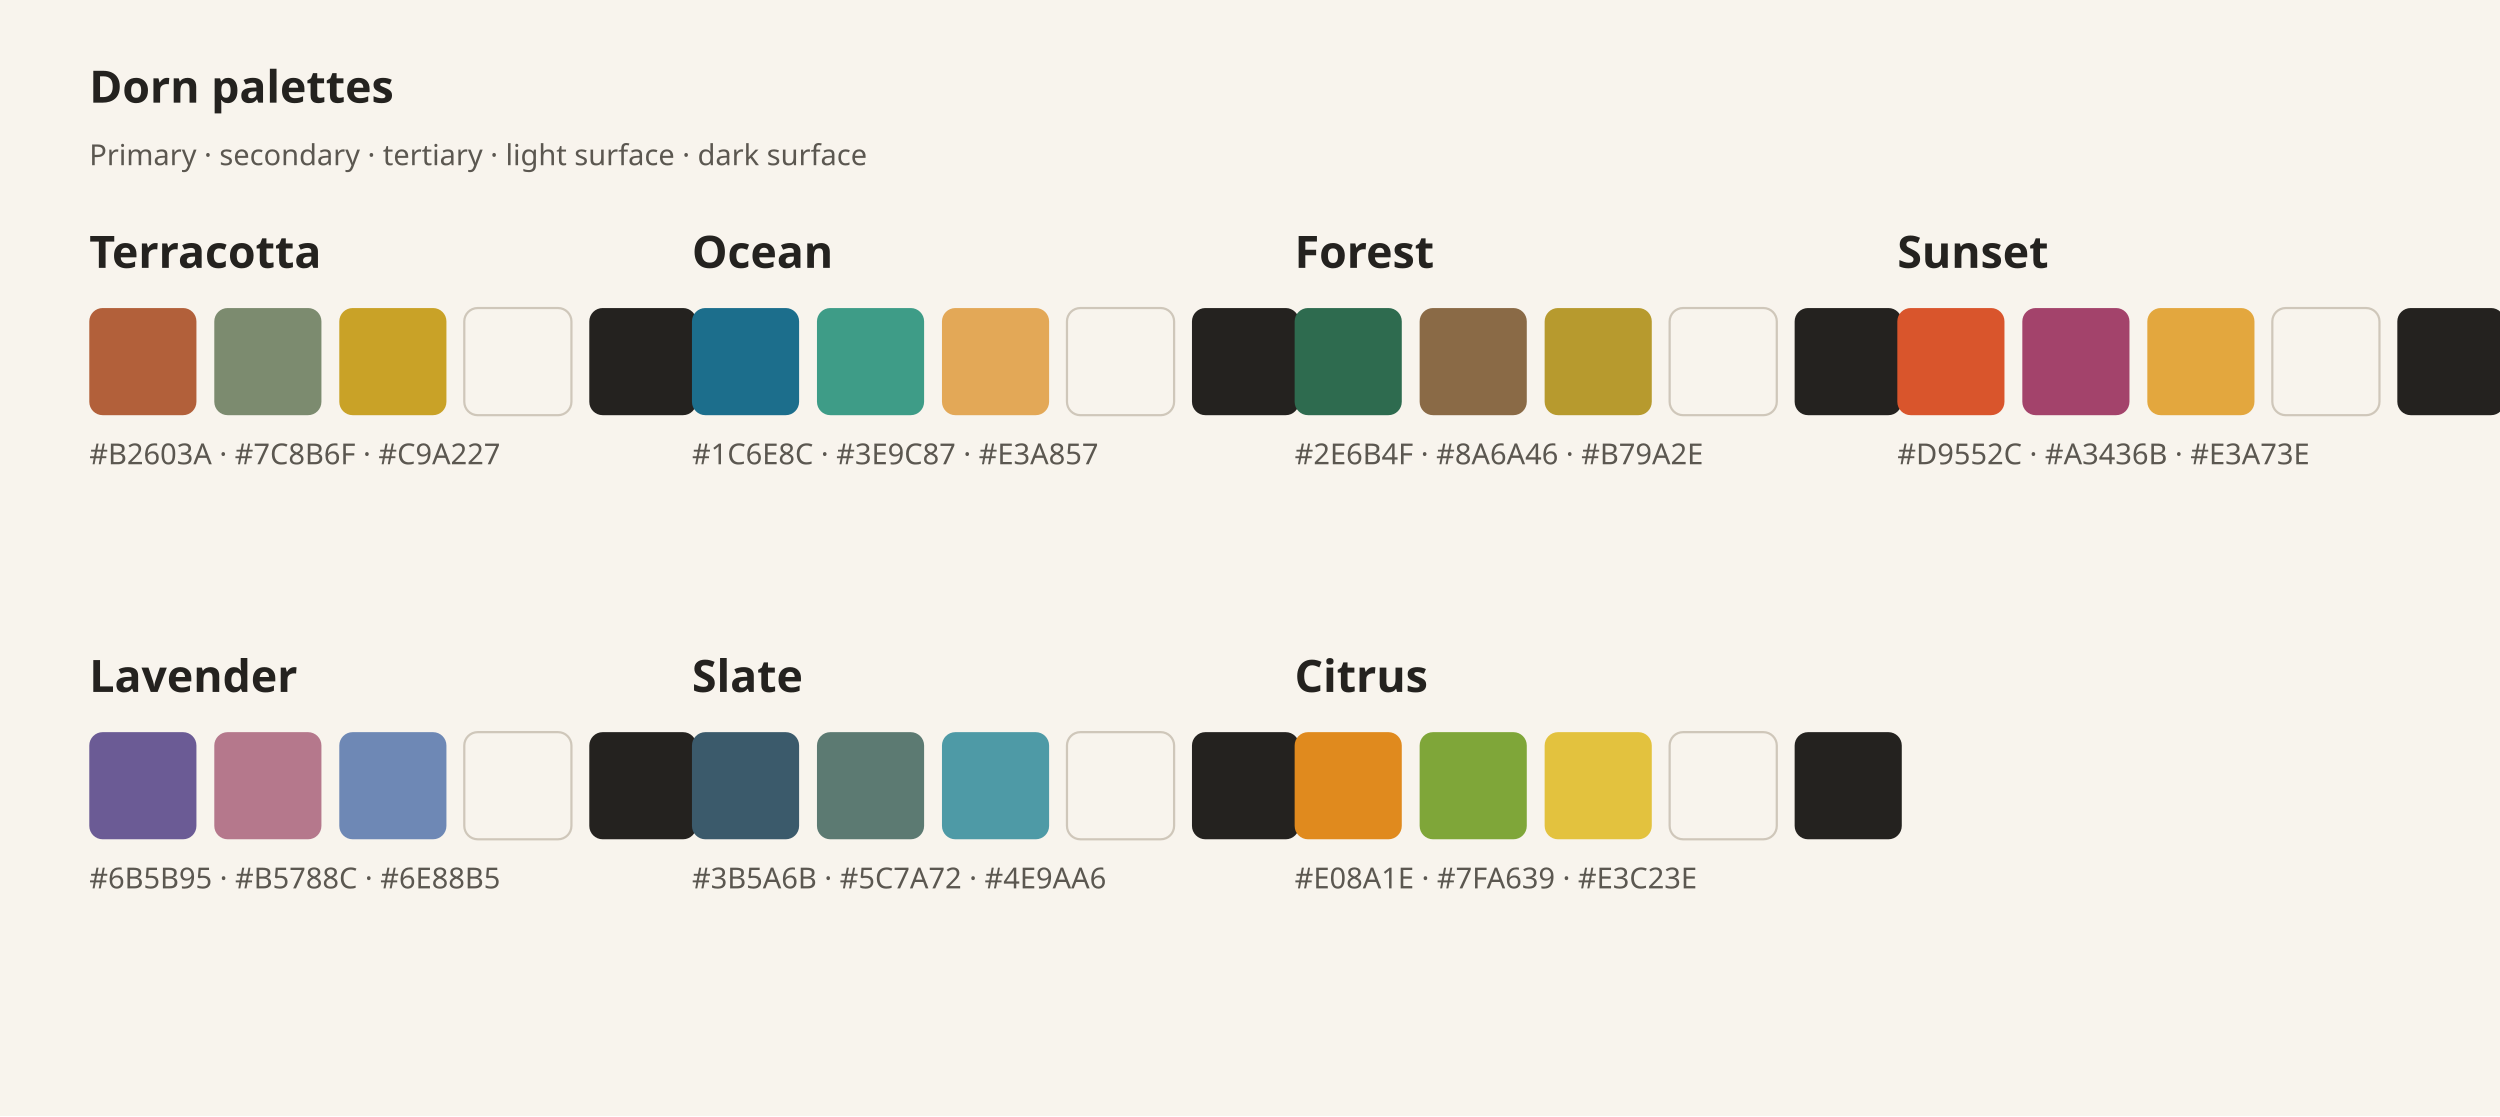
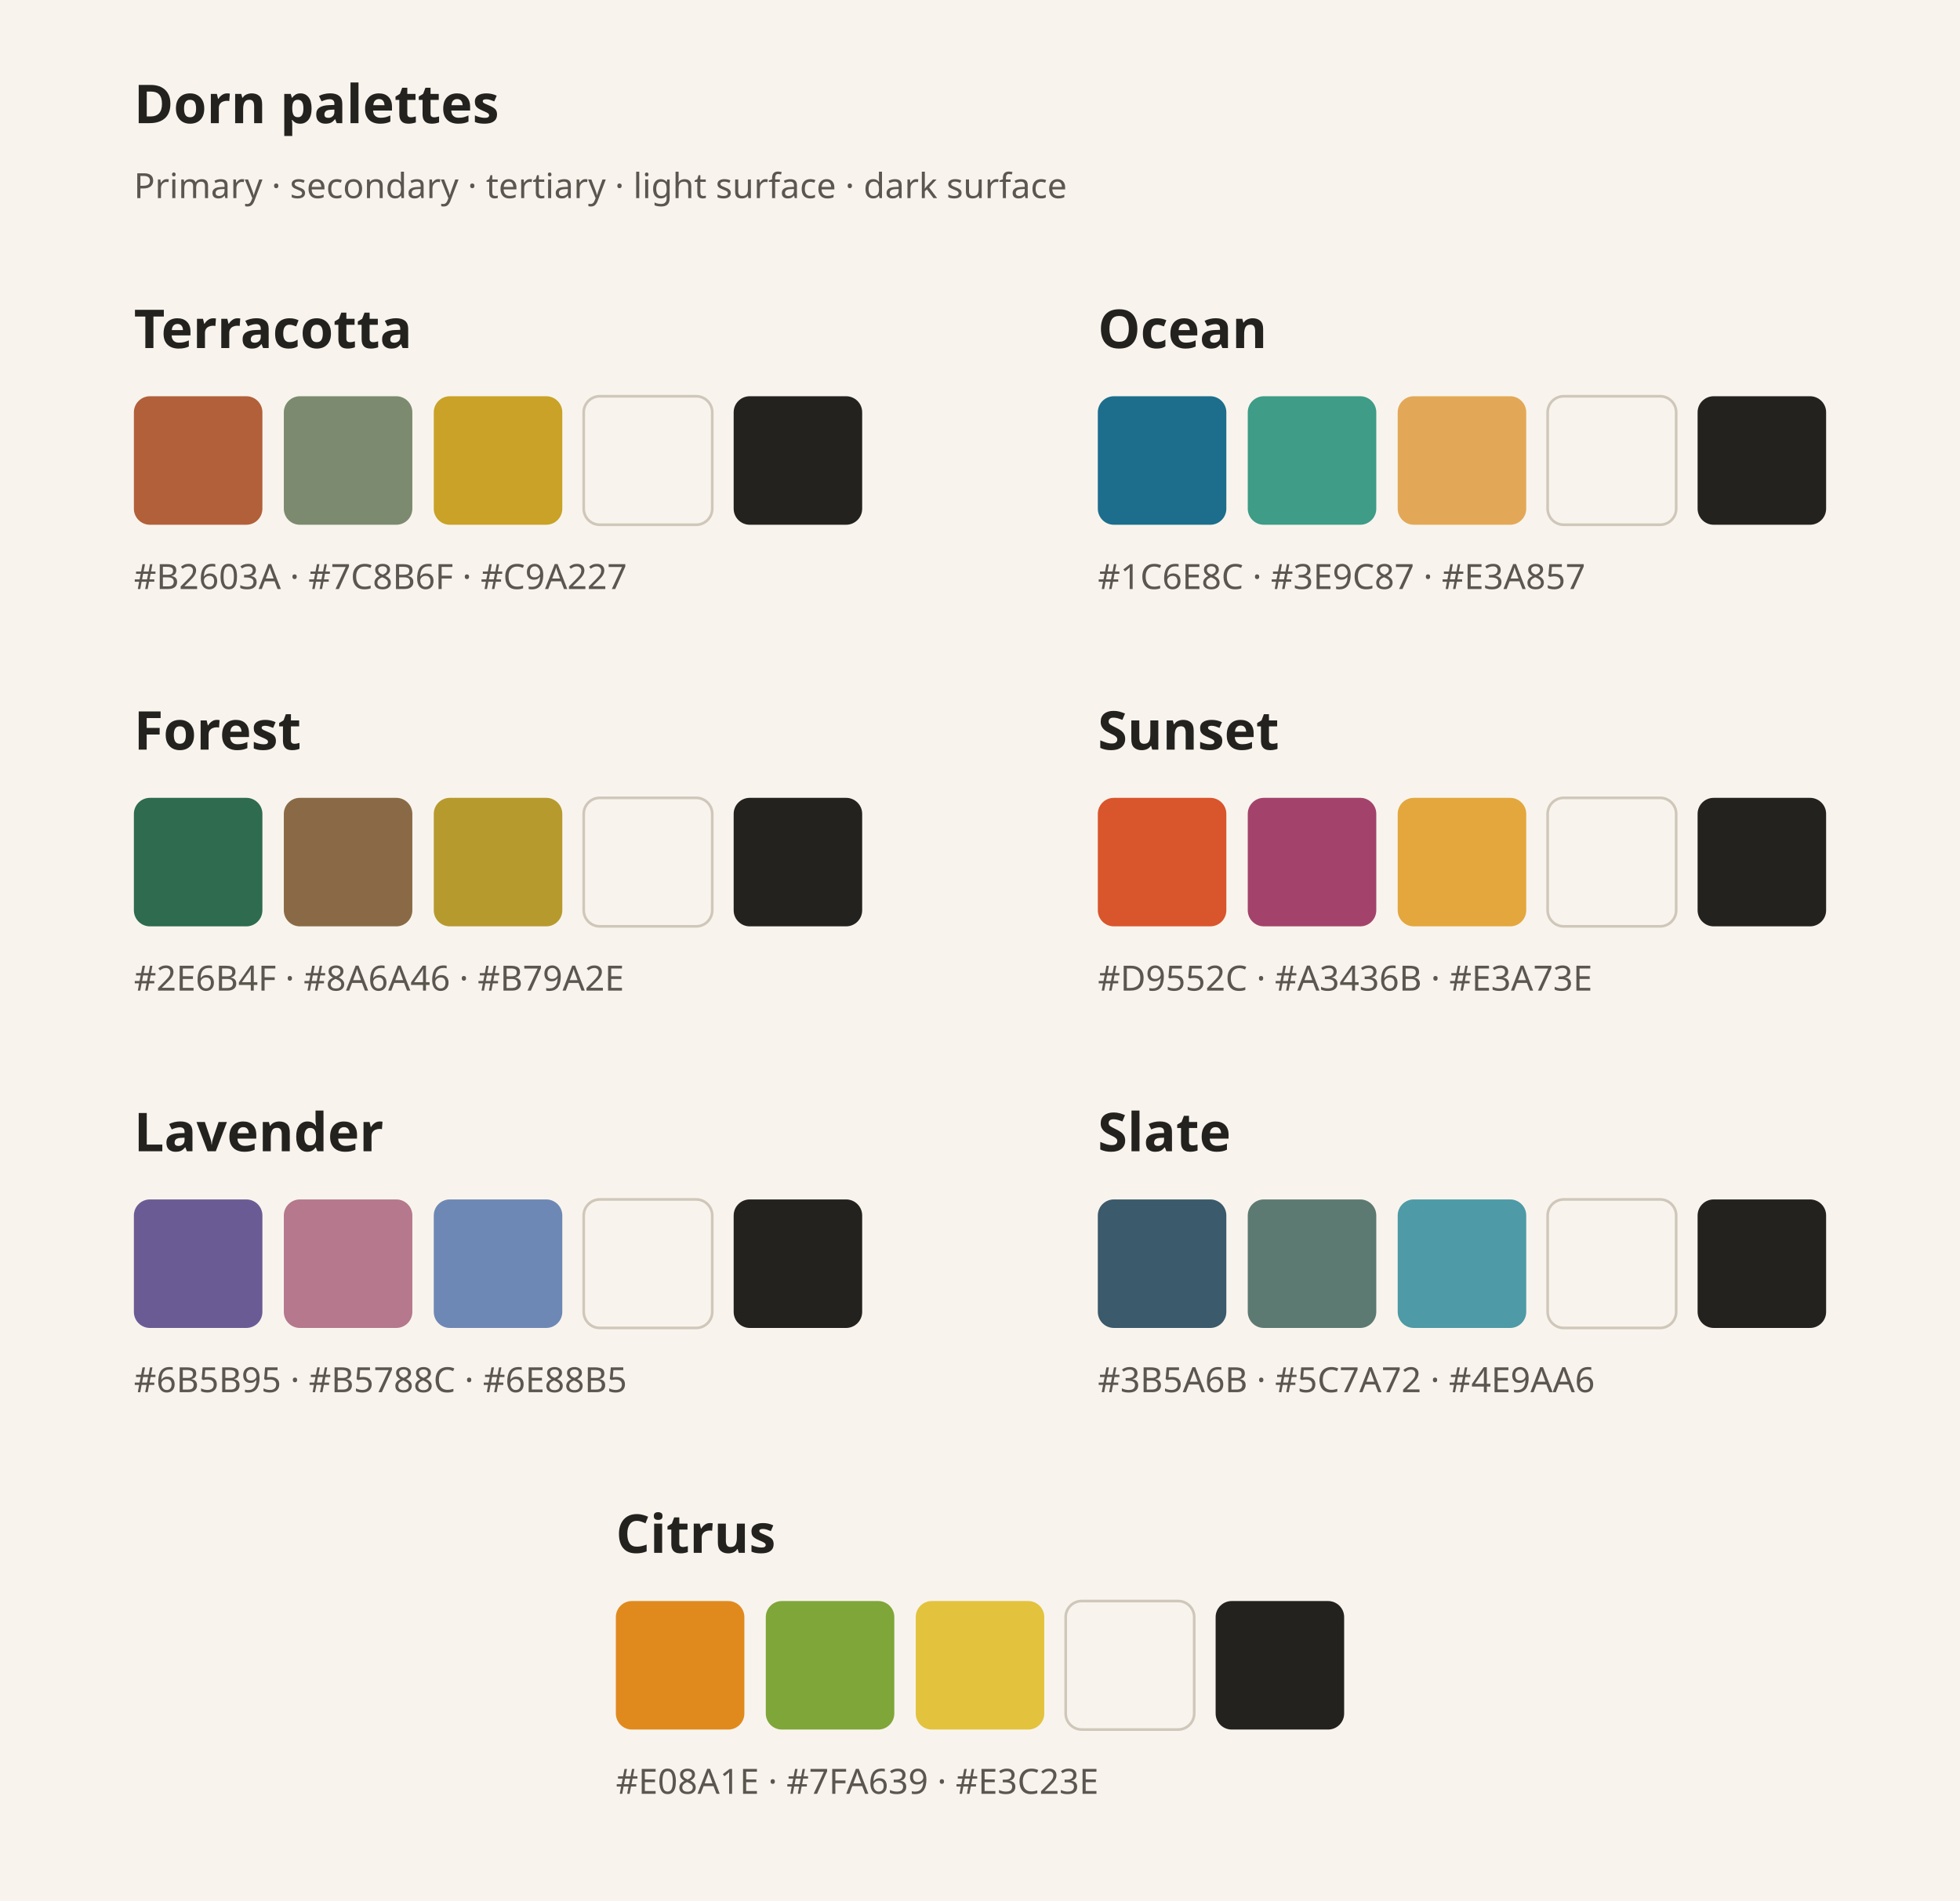
- <svg xmlns="http://www.w3.org/2000/svg" viewBox="0 0 1120 500" role="img" aria-labelledby="title desc">
-   <style>text{font-family:system-ui,sans-serif;fill:#24221f}.label{font-size:20px;font-weight:700}.code{font-size:13px;fill:#5b5750}.dark{fill:#f8f4ed}</style>
-   <rect width="1120" height="500" fill="#f8f4ed" />
-   <text x="40" y="46" class="label" font-size="28">Dorn palettes</text>
-   <text x="40" y="74" class="code" font-size="16">Primary · secondary · tertiary · light surface · dark surface</text>
-   <text x="40" y="120" class="label">Terracotta</text>
-   <rect x="40" y="138" width="48" height="48" rx="6" fill="#B2603A" />
-   <rect x="96" y="138" width="48" height="48" rx="6" fill="#7C8B6F" />
-   <rect x="152" y="138" width="48" height="48" rx="6" fill="#C9A227" />
-   <rect x="208" y="138" width="48" height="48" rx="6" fill="#F8F4ED" stroke="#CFC7BA" />
-   <rect x="264" y="138" width="48" height="48" rx="6" fill="#24221F" />
-   <text x="40" y="208" class="code">#B2603A · #7C8B6F · #C9A227</text>
-   <text x="310" y="120" class="label">Ocean</text>
-   <rect x="310" y="138" width="48" height="48" rx="6" fill="#1C6E8C" />
-   <rect x="366" y="138" width="48" height="48" rx="6" fill="#3E9C87" />
-   <rect x="422" y="138" width="48" height="48" rx="6" fill="#E3A857" />
-   <rect x="478" y="138" width="48" height="48" rx="6" fill="#F8F4ED" stroke="#CFC7BA" />
-   <rect x="534" y="138" width="48" height="48" rx="6" fill="#24221F" />
-   <text x="310" y="208" class="code">#1C6E8C · #3E9C87 · #E3A857</text>
-   <text x="580" y="120" class="label">Forest</text>
-   <rect x="580" y="138" width="48" height="48" rx="6" fill="#2E6B4F" />
-   <rect x="636" y="138" width="48" height="48" rx="6" fill="#8A6A46" />
-   <rect x="692" y="138" width="48" height="48" rx="6" fill="#B79A2E" />
-   <rect x="748" y="138" width="48" height="48" rx="6" fill="#F8F4ED" stroke="#CFC7BA" />
-   <rect x="804" y="138" width="48" height="48" rx="6" fill="#24221F" />
-   <text x="580" y="208" class="code">#2E6B4F · #8A6A46 · #B79A2E</text>
-   <text x="850" y="120" class="label">Sunset</text>
-   <rect x="850" y="138" width="48" height="48" rx="6" fill="#D9552C" />
-   <rect x="906" y="138" width="48" height="48" rx="6" fill="#A3436B" />
-   <rect x="962" y="138" width="48" height="48" rx="6" fill="#E3A73E" />
-   <rect x="1018" y="138" width="48" height="48" rx="6" fill="#F8F4ED" stroke="#CFC7BA" />
-   <rect x="1074" y="138" width="48" height="48" rx="6" fill="#24221F" />
-   <text x="850" y="208" class="code">#D9552C · #A3436B · #E3A73E</text>
-   <text x="40" y="310" class="label">Lavender</text>
-   <rect x="40" y="328" width="48" height="48" rx="6" fill="#6B5B95" />
-   <rect x="96" y="328" width="48" height="48" rx="6" fill="#B5788C" />
-   <rect x="152" y="328" width="48" height="48" rx="6" fill="#6E88B5" />
-   <rect x="208" y="328" width="48" height="48" rx="6" fill="#F8F4ED" stroke="#CFC7BA" />
-   <rect x="264" y="328" width="48" height="48" rx="6" fill="#24221F" />
-   <text x="40" y="398" class="code">#6B5B95 · #B5788C · #6E88B5</text>
-   <text x="310" y="310" class="label">Slate</text>
-   <rect x="310" y="328" width="48" height="48" rx="6" fill="#3B5A6B" />
-   <rect x="366" y="328" width="48" height="48" rx="6" fill="#5C7A72" />
-   <rect x="422" y="328" width="48" height="48" rx="6" fill="#4E9AA6" />
-   <rect x="478" y="328" width="48" height="48" rx="6" fill="#F8F4ED" stroke="#CFC7BA" />
-   <rect x="534" y="328" width="48" height="48" rx="6" fill="#24221F" />
-   <text x="310" y="398" class="code">#3B5A6B · #5C7A72 · #4E9AA6</text>
-   <text x="580" y="310" class="label">Citrus</text>
-   <rect x="580" y="328" width="48" height="48" rx="6" fill="#E08A1E" />
-   <rect x="636" y="328" width="48" height="48" rx="6" fill="#7FA639" />
-   <rect x="692" y="328" width="48" height="48" rx="6" fill="#E3C23E" />
-   <rect x="748" y="328" width="48" height="48" rx="6" fill="#F8F4ED" stroke="#CFC7BA" />
-   <rect x="804" y="328" width="48" height="48" rx="6" fill="#24221F" />
-   <text x="580" y="398" class="code">#E08A1E · #7FA639 · #E3C23E</text>
+ <svg xmlns="http://www.w3.org/2000/svg" viewBox="0 0 732 710" role="img" aria-labelledby="title desc">
+   <style>text{font-family:system-ui,sans-serif;fill:#24221f}.label{font-size:20px;font-weight:700}.code{font-size:13px;fill:#5b5750}</style>
+   <rect width="732" height="710" fill="#f8f4ed" />
+   <text x="50" y="46" class="label" font-size="28">Dorn palettes</text>
+   <text x="50" y="74" class="code" font-size="16">Primary · secondary · tertiary · light surface · dark surface</text>
+   <text x="50" y="130" class="label">Terracotta</text>
+   <rect x="50" y="148" width="48" height="48" rx="6" fill="#B2603A" />
+   <rect x="106" y="148" width="48" height="48" rx="6" fill="#7C8B6F" />
+   <rect x="162" y="148" width="48" height="48" rx="6" fill="#C9A227" />
+   <rect x="218" y="148" width="48" height="48" rx="6" fill="#F8F4ED" stroke="#CFC7BA" />
+   <rect x="274" y="148" width="48" height="48" rx="6" fill="#24221F" />
+   <text x="50" y="220" class="code">#B2603A · #7C8B6F · #C9A227</text>
+   <text x="410" y="130" class="label">Ocean</text>
+   <rect x="410" y="148" width="48" height="48" rx="6" fill="#1C6E8C" />
+   <rect x="466" y="148" width="48" height="48" rx="6" fill="#3E9C87" />
+   <rect x="522" y="148" width="48" height="48" rx="6" fill="#E3A857" />
+   <rect x="578" y="148" width="48" height="48" rx="6" fill="#F8F4ED" stroke="#CFC7BA" />
+   <rect x="634" y="148" width="48" height="48" rx="6" fill="#24221F" />
+   <text x="410" y="220" class="code">#1C6E8C · #3E9C87 · #E3A857</text>
+   <text x="50" y="280" class="label">Forest</text>
+   <rect x="50" y="298" width="48" height="48" rx="6" fill="#2E6B4F" />
+   <rect x="106" y="298" width="48" height="48" rx="6" fill="#8A6A46" />
+   <rect x="162" y="298" width="48" height="48" rx="6" fill="#B79A2E" />
+   <rect x="218" y="298" width="48" height="48" rx="6" fill="#F8F4ED" stroke="#CFC7BA" />
+   <rect x="274" y="298" width="48" height="48" rx="6" fill="#24221F" />
+   <text x="50" y="370" class="code">#2E6B4F · #8A6A46 · #B79A2E</text>
+   <text x="410" y="280" class="label">Sunset</text>
+   <rect x="410" y="298" width="48" height="48" rx="6" fill="#D9552C" />
+   <rect x="466" y="298" width="48" height="48" rx="6" fill="#A3436B" />
+   <rect x="522" y="298" width="48" height="48" rx="6" fill="#E3A73E" />
+   <rect x="578" y="298" width="48" height="48" rx="6" fill="#F8F4ED" stroke="#CFC7BA" />
+   <rect x="634" y="298" width="48" height="48" rx="6" fill="#24221F" />
+   <text x="410" y="370" class="code">#D9552C · #A3436B · #E3A73E</text>
+   <text x="50" y="430" class="label">Lavender</text>
+   <rect x="50" y="448" width="48" height="48" rx="6" fill="#6B5B95" />
+   <rect x="106" y="448" width="48" height="48" rx="6" fill="#B5788C" />
+   <rect x="162" y="448" width="48" height="48" rx="6" fill="#6E88B5" />
+   <rect x="218" y="448" width="48" height="48" rx="6" fill="#F8F4ED" stroke="#CFC7BA" />
+   <rect x="274" y="448" width="48" height="48" rx="6" fill="#24221F" />
+   <text x="50" y="520" class="code">#6B5B95 · #B5788C · #6E88B5</text>
+   <text x="410" y="430" class="label">Slate</text>
+   <rect x="410" y="448" width="48" height="48" rx="6" fill="#3B5A6B" />
+   <rect x="466" y="448" width="48" height="48" rx="6" fill="#5C7A72" />
+   <rect x="522" y="448" width="48" height="48" rx="6" fill="#4E9AA6" />
+   <rect x="578" y="448" width="48" height="48" rx="6" fill="#F8F4ED" stroke="#CFC7BA" />
+   <rect x="634" y="448" width="48" height="48" rx="6" fill="#24221F" />
+   <text x="410" y="520" class="code">#3B5A6B · #5C7A72 · #4E9AA6</text>
+   <text x="230" y="580" class="label">Citrus</text>
+   <rect x="230" y="598" width="48" height="48" rx="6" fill="#E08A1E" />
+   <rect x="286" y="598" width="48" height="48" rx="6" fill="#7FA639" />
+   <rect x="342" y="598" width="48" height="48" rx="6" fill="#E3C23E" />
+   <rect x="398" y="598" width="48" height="48" rx="6" fill="#F8F4ED" stroke="#CFC7BA" />
+   <rect x="454" y="598" width="48" height="48" rx="6" fill="#24221F" />
+   <text x="230" y="670" class="code">#E08A1E · #7FA639 · #E3C23E</text>
</svg>
